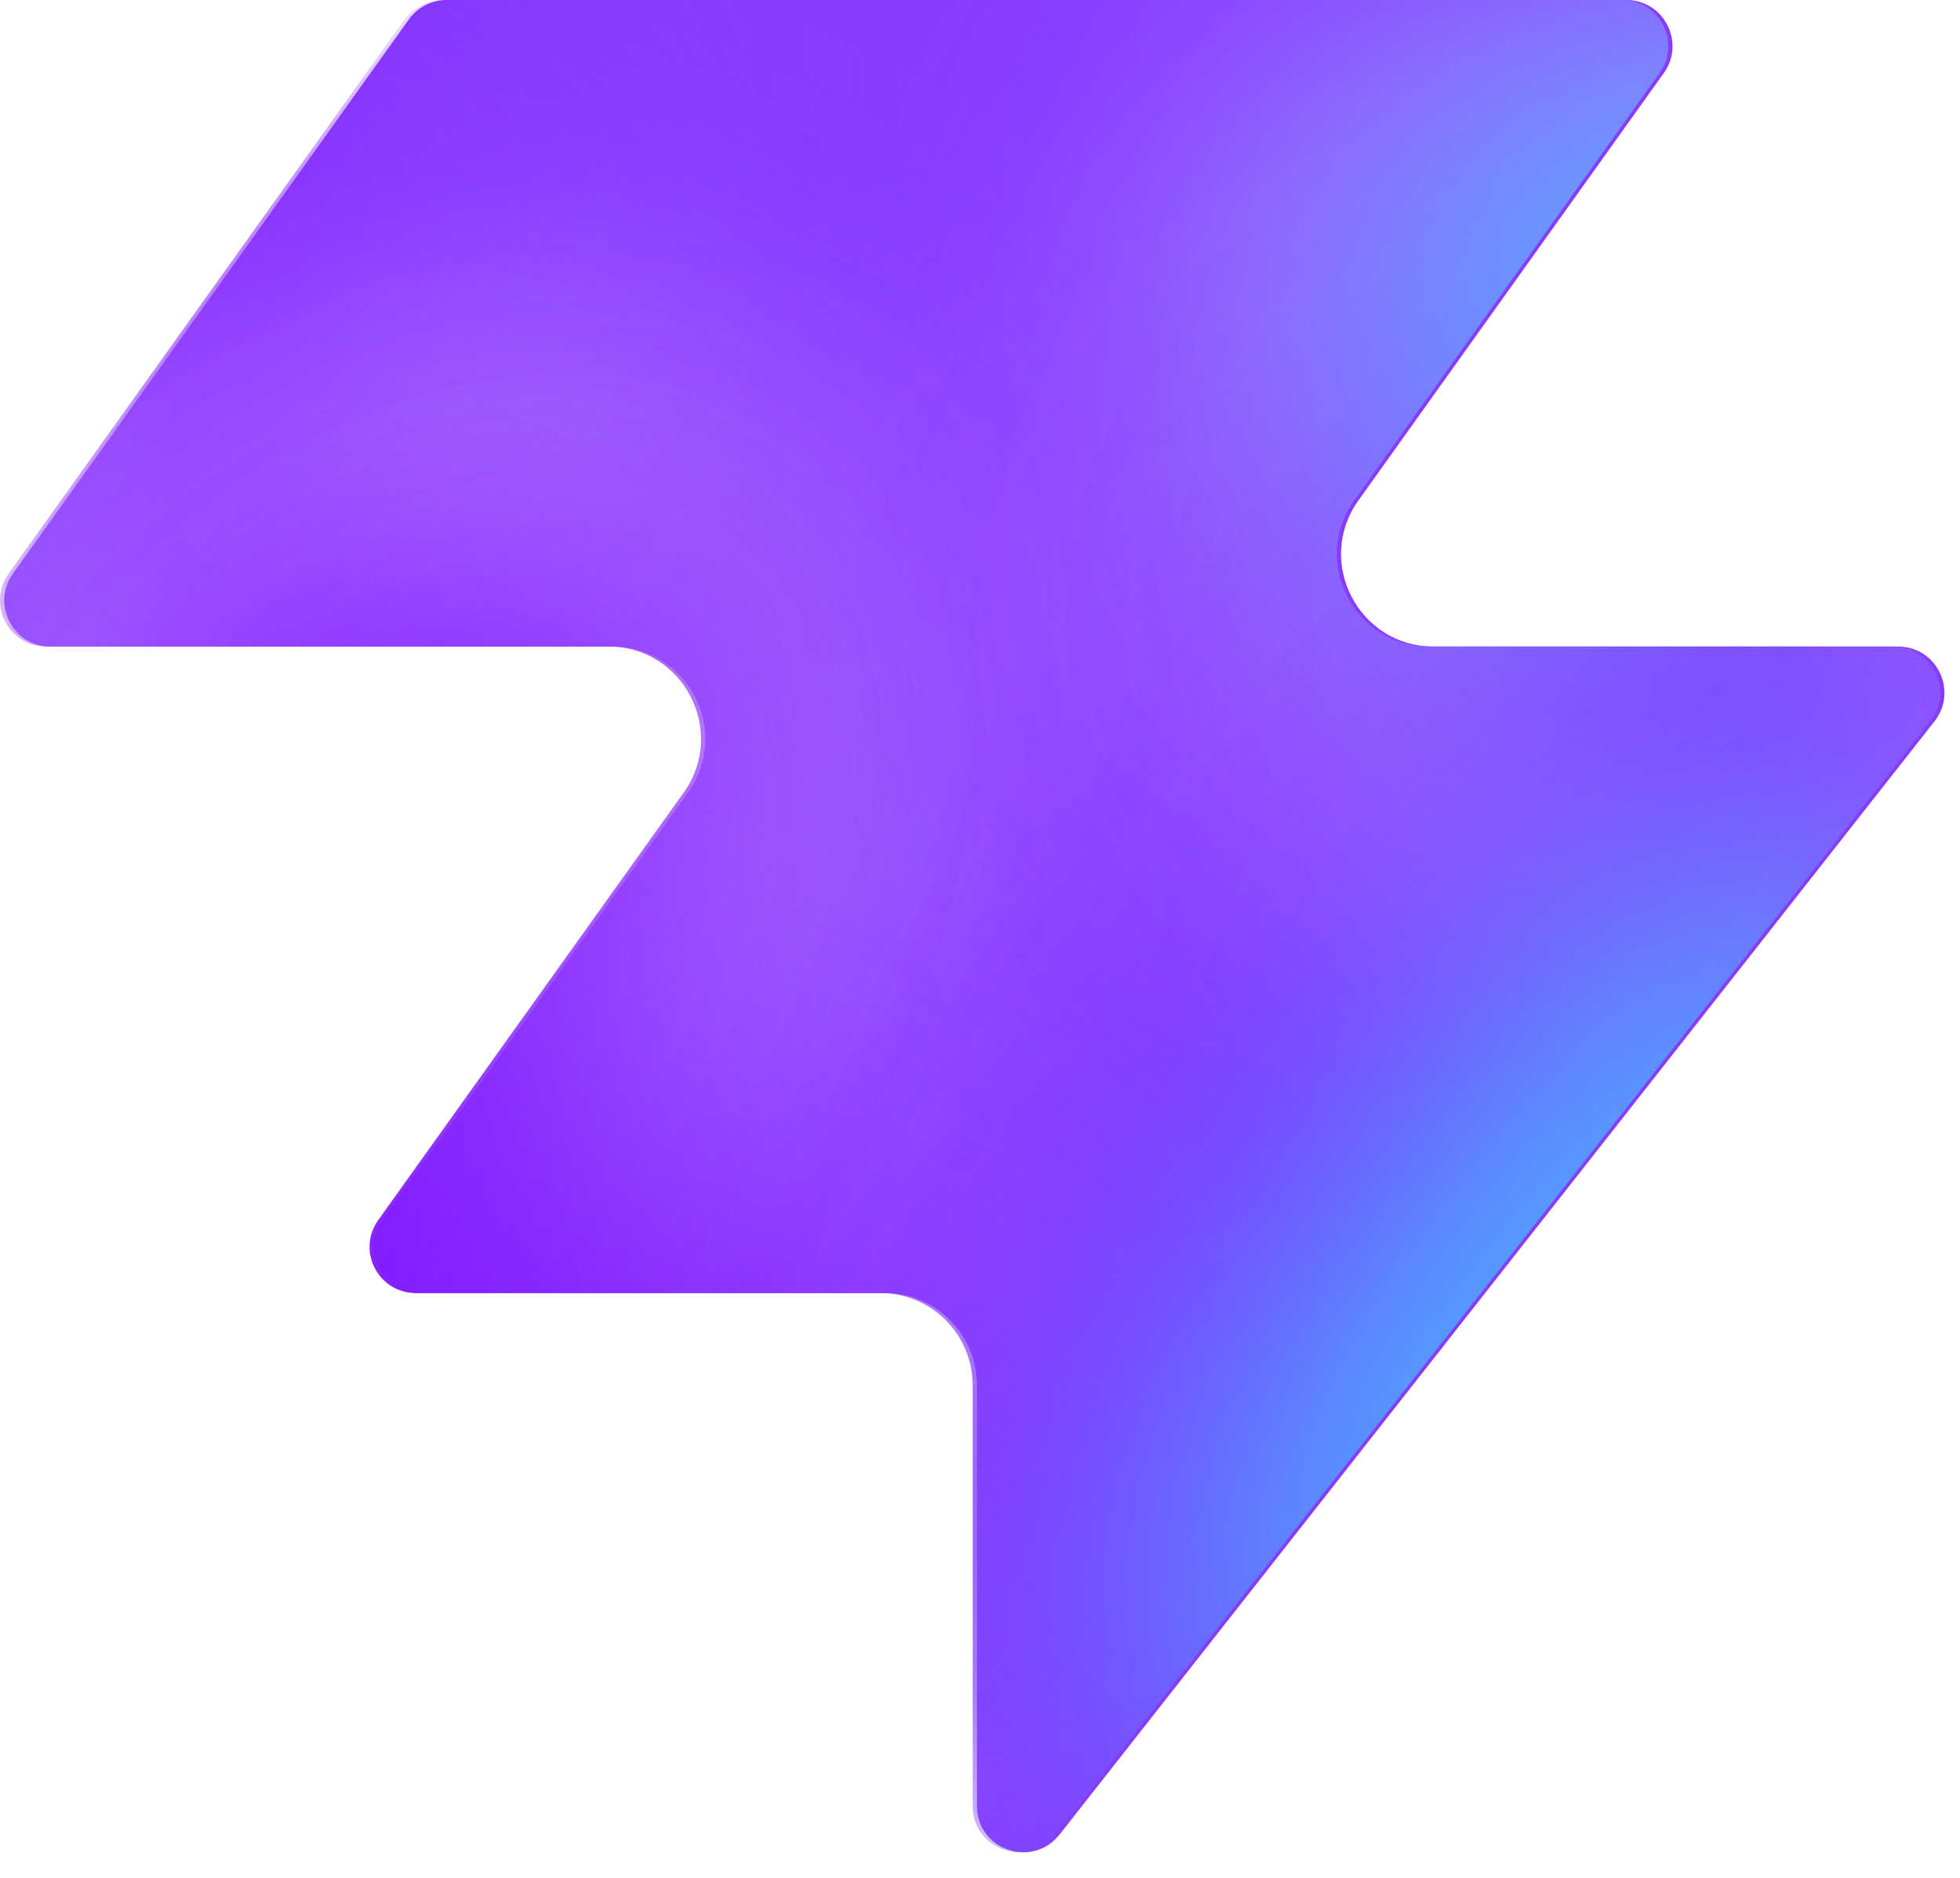
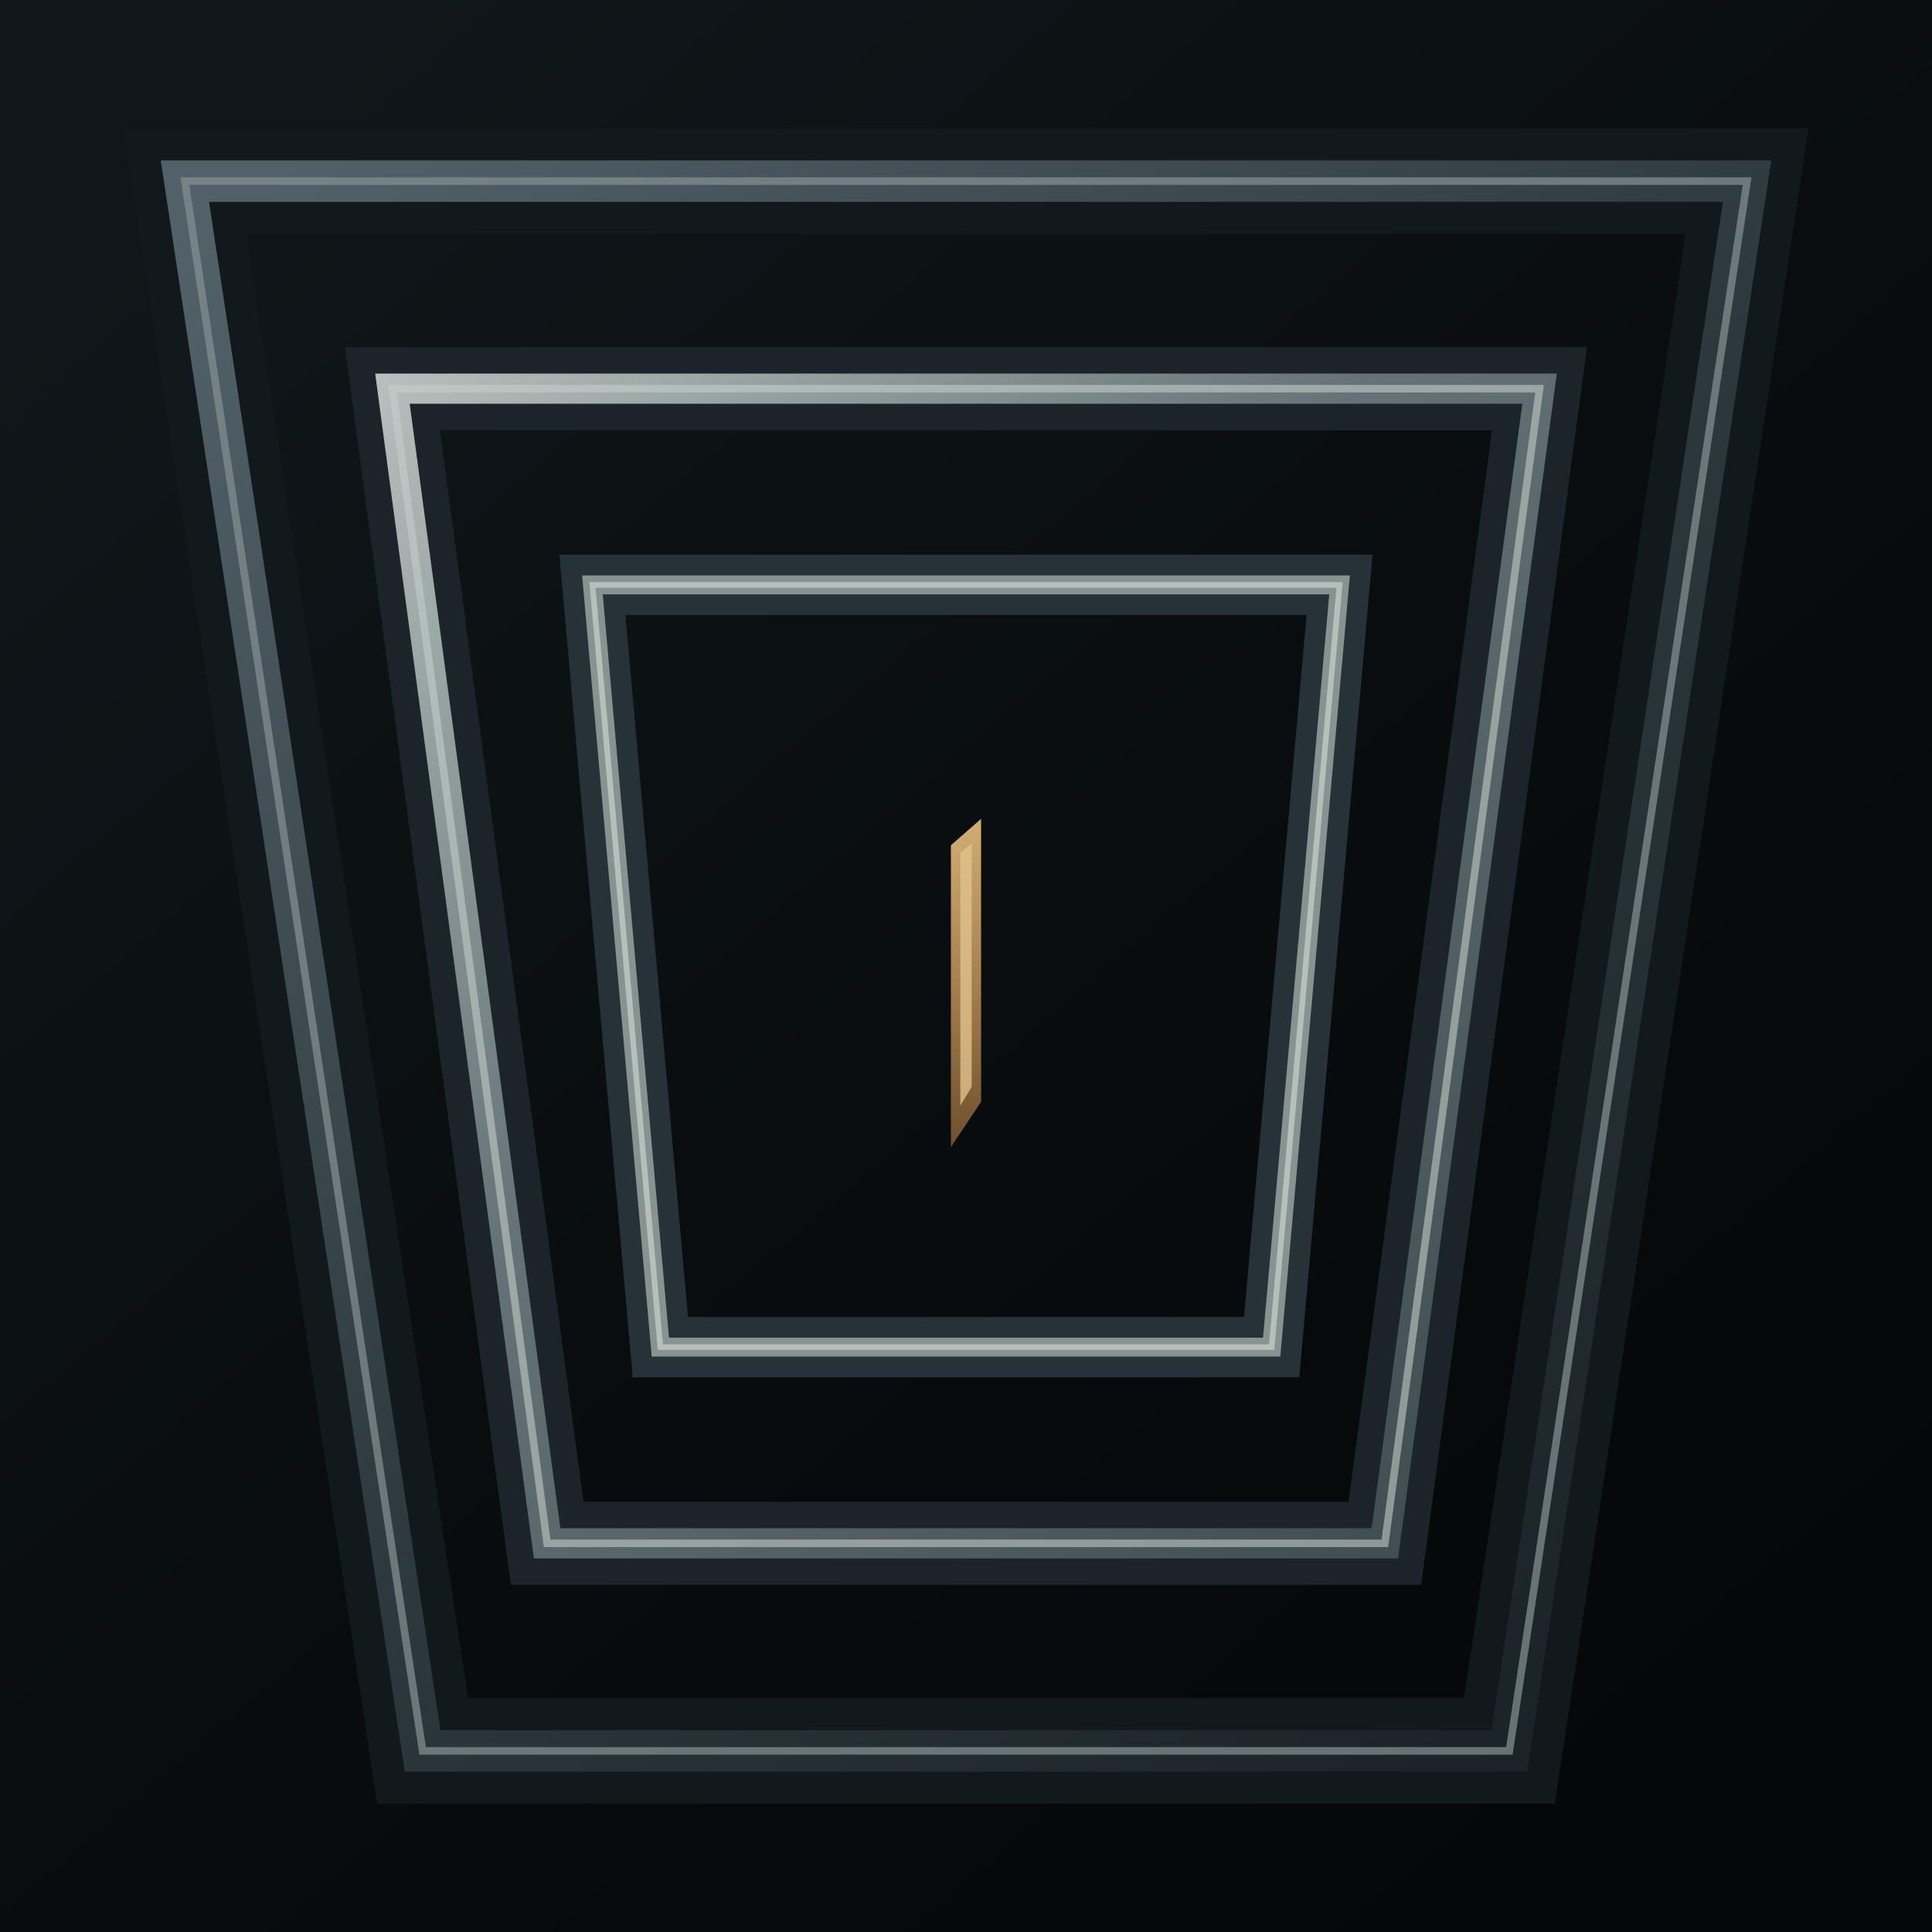
- <svg xmlns="http://www.w3.org/2000/svg" width="48" height="46" fill="none" viewBox="0 0 48 46">
-   <path fill="#863bff" d="M25.946 44.938c-.664.845-2.021.375-2.021-.698V33.937a2.26 2.26 0 0 0-2.262-2.262H10.287c-.92 0-1.456-1.04-.92-1.788l7.48-10.471c1.07-1.497 0-3.578-1.842-3.578H1.237c-.92 0-1.456-1.04-.92-1.788L10.013.474c.214-.297.556-.474.92-.474h28.894c.92 0 1.456 1.04.92 1.788l-7.48 10.471c-1.07 1.498 0 3.579 1.842 3.579h11.377c.943 0 1.473 1.088.89 1.83L25.947 44.94z" style="fill:#863bff;fill:color(display-p3 .525 .23 1);fill-opacity:1" />
-   <mask id="a" width="48" height="46" x="0" y="0" maskUnits="userSpaceOnUse" style="mask-type:alpha">
-     <path fill="#000" d="M25.842 44.938c-.664.844-2.021.375-2.021-.698V33.937a2.26 2.26 0 0 0-2.262-2.262H10.183c-.92 0-1.456-1.04-.92-1.788l7.48-10.471c1.07-1.498 0-3.579-1.842-3.579H1.133c-.92 0-1.456-1.04-.92-1.787L9.91.473c.214-.297.556-.474.92-.474h28.894c.92 0 1.456 1.04.92 1.788l-7.48 10.471c-1.07 1.498 0 3.578 1.842 3.578h11.377c.943 0 1.473 1.088.89 1.832L25.843 44.94z" style="fill:#000;fill-opacity:1" />
-   </mask>
-   <g mask="url(#a)">
-     <g filter="url(#b)">
-       <ellipse cx="5.508" cy="14.704" fill="#ede6ff" rx="5.508" ry="14.704" style="fill:#ede6ff;fill:color(display-p3 .927 .903 1);fill-opacity:1" transform="matrix(.00324 1 1 -.00324 -4.47 31.516)" />
-     </g>
-     <g filter="url(#c)">
-       <ellipse cx="10.399" cy="29.851" fill="#ede6ff" rx="10.399" ry="29.851" style="fill:#ede6ff;fill:color(display-p3 .927 .903 1);fill-opacity:1" transform="matrix(.00324 1 1 -.00324 -39.328 7.883)" />
-     </g>
-     <g filter="url(#d)">
-       <ellipse cx="5.508" cy="30.487" fill="#7e14ff" rx="5.508" ry="30.487" style="fill:#7e14ff;fill:color(display-p3 .492 .077 1);fill-opacity:1" transform="rotate(89.814 -25.913 -14.639)scale(1 -1)" />
-     </g>
-     <g filter="url(#e)">
-       <ellipse cx="5.508" cy="30.599" fill="#7e14ff" rx="5.508" ry="30.599" style="fill:#7e14ff;fill:color(display-p3 .492 .077 1);fill-opacity:1" transform="rotate(89.814 -32.644 -3.334)scale(1 -1)" />
-     </g>
-     <g filter="url(#f)">
-       <ellipse cx="5.508" cy="30.599" fill="#7e14ff" rx="5.508" ry="30.599" style="fill:#7e14ff;fill:color(display-p3 .492 .077 1);fill-opacity:1" transform="matrix(.00324 1 1 -.00324 -34.34 30.47)" />
-     </g>
-     <g filter="url(#g)">
-       <ellipse cx="14.072" cy="22.078" fill="#ede6ff" rx="14.072" ry="22.078" style="fill:#ede6ff;fill:color(display-p3 .927 .903 1);fill-opacity:1" transform="rotate(93.35 24.506 48.493)scale(-1 1)" />
-     </g>
-     <g filter="url(#h)">
-       <ellipse cx="3.47" cy="21.501" fill="#7e14ff" rx="3.47" ry="21.501" style="fill:#7e14ff;fill:color(display-p3 .492 .077 1);fill-opacity:1" transform="rotate(89.009 28.708 47.59)scale(-1 1)" />
-     </g>
-     <g filter="url(#i)">
-       <ellipse cx="3.47" cy="21.501" fill="#7e14ff" rx="3.47" ry="21.501" style="fill:#7e14ff;fill:color(display-p3 .492 .077 1);fill-opacity:1" transform="rotate(89.009 28.708 47.59)scale(-1 1)" />
-     </g>
-     <g filter="url(#j)">
-       <ellipse cx=".387" cy="8.972" fill="#7e14ff" rx="4.407" ry="29.108" style="fill:#7e14ff;fill:color(display-p3 .492 .077 1);fill-opacity:1" transform="rotate(39.51 .387 8.972)" />
-     </g>
-     <g filter="url(#k)">
-       <ellipse cx="47.523" cy="-6.092" fill="#7e14ff" rx="4.407" ry="29.108" style="fill:#7e14ff;fill:color(display-p3 .492 .077 1);fill-opacity:1" transform="rotate(37.892 47.523 -6.092)" />
-     </g>
-     <g filter="url(#l)">
-       <ellipse cx="41.412" cy="6.333" fill="#47bfff" rx="5.971" ry="9.665" style="fill:#47bfff;fill:color(display-p3 .28 .748 1);fill-opacity:1" transform="rotate(37.892 41.412 6.333)" />
-     </g>
-     <g filter="url(#m)">
-       <ellipse cx="-1.879" cy="38.332" fill="#7e14ff" rx="4.407" ry="29.108" style="fill:#7e14ff;fill:color(display-p3 .492 .077 1);fill-opacity:1" transform="rotate(37.892 -1.88 38.332)" />
-     </g>
-     <g filter="url(#n)">
-       <ellipse cx="-1.879" cy="38.332" fill="#7e14ff" rx="4.407" ry="29.108" style="fill:#7e14ff;fill:color(display-p3 .492 .077 1);fill-opacity:1" transform="rotate(37.892 -1.88 38.332)" />
-     </g>
-     <g filter="url(#o)">
-       <ellipse cx="35.651" cy="29.907" fill="#7e14ff" rx="4.407" ry="29.108" style="fill:#7e14ff;fill:color(display-p3 .492 .077 1);fill-opacity:1" transform="rotate(37.892 35.651 29.907)" />
-     </g>
-     <g filter="url(#p)">
-       <ellipse cx="38.418" cy="32.4" fill="#47bfff" rx="5.971" ry="15.297" style="fill:#47bfff;fill:color(display-p3 .28 .748 1);fill-opacity:1" transform="rotate(37.892 38.418 32.4)" />
-     </g>
+ <svg xmlns="http://www.w3.org/2000/svg" width="512" height="512" viewBox="0 0 512 512" fill="none">
+   <defs>
+     <linearGradient id="background" x1="64" y1="32" x2="448" y2="480" gradientUnits="userSpaceOnUse">
+       <stop stop-color="#10171a" />
+       <stop offset="0.5" stop-color="#090d0f" />
+       <stop offset="1" stop-color="#050708" />
+     </linearGradient>
+     <linearGradient id="outer-steel" x1="64" y1="54" x2="448" y2="458" gradientUnits="userSpaceOnUse">
+       <stop stop-color="#526168" />
+       <stop offset="0.52" stop-color="#2d393e" />
+       <stop offset="1" stop-color="#182125" />
+     </linearGradient>
+     <linearGradient id="inner-steel" x1="102" y1="101" x2="410" y2="410" gradientUnits="userSpaceOnUse">
+       <stop stop-color="#b5bfbd" />
+       <stop offset="0.42" stop-color="#657276" />
+       <stop offset="1" stop-color="#3c494d" />
+     </linearGradient>
+     <linearGradient id="brass" x1="250" y1="218" x2="262" y2="304" gradientUnits="userSpaceOnUse">
+       <stop stop-color="#d1ae73" />
+       <stop offset="0.52" stop-color="#a47d4c" />
+       <stop offset="1" stop-color="#6d4d2c" />
+     </linearGradient>
+   </defs>
+   <rect width="512" height="512" fill="url(#background)" />
+   <g stroke-linejoin="miter">
+     <path d="M49 48H463L400 464H112L49 48Z" stroke="#11191d" stroke-width="28" />
+     <path d="M49 48H463L400 464H112L49 48Z" stroke="url(#outer-steel)" stroke-width="11" />
+     <path d="M49 48H463L400 464H112L49 48Z" stroke="#839092" stroke-width="2" opacity="0.72" />
+     <path d="M104 103H408L367 409H145L104 103Z" stroke="#1b2529" stroke-width="22" />
+     <path d="M104 103H408L367 409H145L104 103Z" stroke="url(#inner-steel)" stroke-width="8" />
+     <path d="M104 103H408L367 409H145L104 103Z" stroke="#c5ceca" stroke-width="2" opacity="0.58" />
+     <path d="M157 155H355L337 357H175L157 155Z" stroke="#273238" stroke-width="16" />
+     <path d="M157 155H355L337 357H175L157 155Z" stroke="#879391" stroke-width="5" />
+     <path d="M157 155H355L337 357H175L157 155Z" stroke="#d2d8d1" stroke-width="1.5" opacity="0.64" />
  </g>
-   <defs>
-     <filter id="b" width="60.045" height="41.654" x="-19.77" y="16.149" color-interpolation-filters="sRGB" filterUnits="userSpaceOnUse">
-       <feFlood flood-opacity="0" result="BackgroundImageFix" />
-       <feBlend in="SourceGraphic" in2="BackgroundImageFix" result="shape" />
-       <feGaussianBlur result="effect1_foregroundBlur_2002_17158" stdDeviation="7.659" />
-     </filter>
-     <filter id="c" width="90.34" height="51.437" x="-54.613" y="-7.533" color-interpolation-filters="sRGB" filterUnits="userSpaceOnUse">
-       <feFlood flood-opacity="0" result="BackgroundImageFix" />
-       <feBlend in="SourceGraphic" in2="BackgroundImageFix" result="shape" />
-       <feGaussianBlur result="effect1_foregroundBlur_2002_17158" stdDeviation="7.659" />
-     </filter>
-     <filter id="d" width="79.355" height="29.4" x="-49.64" y="2.03" color-interpolation-filters="sRGB" filterUnits="userSpaceOnUse">
-       <feFlood flood-opacity="0" result="BackgroundImageFix" />
-       <feBlend in="SourceGraphic" in2="BackgroundImageFix" result="shape" />
-       <feGaussianBlur result="effect1_foregroundBlur_2002_17158" stdDeviation="4.596" />
-     </filter>
-     <filter id="e" width="79.579" height="29.4" x="-45.045" y="20.029" color-interpolation-filters="sRGB" filterUnits="userSpaceOnUse">
-       <feFlood flood-opacity="0" result="BackgroundImageFix" />
-       <feBlend in="SourceGraphic" in2="BackgroundImageFix" result="shape" />
-       <feGaussianBlur result="effect1_foregroundBlur_2002_17158" stdDeviation="4.596" />
-     </filter>
-     <filter id="f" width="79.579" height="29.4" x="-43.513" y="21.178" color-interpolation-filters="sRGB" filterUnits="userSpaceOnUse">
-       <feFlood flood-opacity="0" result="BackgroundImageFix" />
-       <feBlend in="SourceGraphic" in2="BackgroundImageFix" result="shape" />
-       <feGaussianBlur result="effect1_foregroundBlur_2002_17158" stdDeviation="4.596" />
-     </filter>
-     <filter id="g" width="74.749" height="58.852" x="15.756" y="-17.901" color-interpolation-filters="sRGB" filterUnits="userSpaceOnUse">
-       <feFlood flood-opacity="0" result="BackgroundImageFix" />
-       <feBlend in="SourceGraphic" in2="BackgroundImageFix" result="shape" />
-       <feGaussianBlur result="effect1_foregroundBlur_2002_17158" stdDeviation="7.659" />
-     </filter>
-     <filter id="h" width="61.377" height="25.362" x="23.548" y="2.284" color-interpolation-filters="sRGB" filterUnits="userSpaceOnUse">
-       <feFlood flood-opacity="0" result="BackgroundImageFix" />
-       <feBlend in="SourceGraphic" in2="BackgroundImageFix" result="shape" />
-       <feGaussianBlur result="effect1_foregroundBlur_2002_17158" stdDeviation="4.596" />
-     </filter>
-     <filter id="i" width="61.377" height="25.362" x="23.548" y="2.284" color-interpolation-filters="sRGB" filterUnits="userSpaceOnUse">
-       <feFlood flood-opacity="0" result="BackgroundImageFix" />
-       <feBlend in="SourceGraphic" in2="BackgroundImageFix" result="shape" />
-       <feGaussianBlur result="effect1_foregroundBlur_2002_17158" stdDeviation="4.596" />
-     </filter>
-     <filter id="j" width="56.045" height="63.649" x="-27.636" y="-22.853" color-interpolation-filters="sRGB" filterUnits="userSpaceOnUse">
-       <feFlood flood-opacity="0" result="BackgroundImageFix" />
-       <feBlend in="SourceGraphic" in2="BackgroundImageFix" result="shape" />
-       <feGaussianBlur result="effect1_foregroundBlur_2002_17158" stdDeviation="4.596" />
-     </filter>
-     <filter id="k" width="54.814" height="64.646" x="20.116" y="-38.415" color-interpolation-filters="sRGB" filterUnits="userSpaceOnUse">
-       <feFlood flood-opacity="0" result="BackgroundImageFix" />
-       <feBlend in="SourceGraphic" in2="BackgroundImageFix" result="shape" />
-       <feGaussianBlur result="effect1_foregroundBlur_2002_17158" stdDeviation="4.596" />
-     </filter>
-     <filter id="l" width="33.541" height="35.313" x="24.641" y="-11.323" color-interpolation-filters="sRGB" filterUnits="userSpaceOnUse">
-       <feFlood flood-opacity="0" result="BackgroundImageFix" />
-       <feBlend in="SourceGraphic" in2="BackgroundImageFix" result="shape" />
-       <feGaussianBlur result="effect1_foregroundBlur_2002_17158" stdDeviation="4.596" />
-     </filter>
-     <filter id="m" width="54.814" height="64.646" x="-29.286" y="6.009" color-interpolation-filters="sRGB" filterUnits="userSpaceOnUse">
-       <feFlood flood-opacity="0" result="BackgroundImageFix" />
-       <feBlend in="SourceGraphic" in2="BackgroundImageFix" result="shape" />
-       <feGaussianBlur result="effect1_foregroundBlur_2002_17158" stdDeviation="4.596" />
-     </filter>
-     <filter id="n" width="54.814" height="64.646" x="-29.286" y="6.009" color-interpolation-filters="sRGB" filterUnits="userSpaceOnUse">
-       <feFlood flood-opacity="0" result="BackgroundImageFix" />
-       <feBlend in="SourceGraphic" in2="BackgroundImageFix" result="shape" />
-       <feGaussianBlur result="effect1_foregroundBlur_2002_17158" stdDeviation="4.596" />
-     </filter>
-     <filter id="o" width="54.814" height="64.646" x="8.244" y="-2.416" color-interpolation-filters="sRGB" filterUnits="userSpaceOnUse">
-       <feFlood flood-opacity="0" result="BackgroundImageFix" />
-       <feBlend in="SourceGraphic" in2="BackgroundImageFix" result="shape" />
-       <feGaussianBlur result="effect1_foregroundBlur_2002_17158" stdDeviation="4.596" />
-     </filter>
-     <filter id="p" width="39.409" height="43.623" x="18.713" y="10.588" color-interpolation-filters="sRGB" filterUnits="userSpaceOnUse">
-       <feFlood flood-opacity="0" result="BackgroundImageFix" />
-       <feBlend in="SourceGraphic" in2="BackgroundImageFix" result="shape" />
-       <feGaussianBlur result="effect1_foregroundBlur_2002_17158" stdDeviation="4.596" />
-     </filter>
-   </defs>
+   <path d="M252 224L260 217L260 292L252 304Z" fill="url(#brass)" />
+   <path d="M254.5 226L257.5 223.5V288L254.5 293Z" fill="#e2c48e" opacity="0.78" />
</svg>
